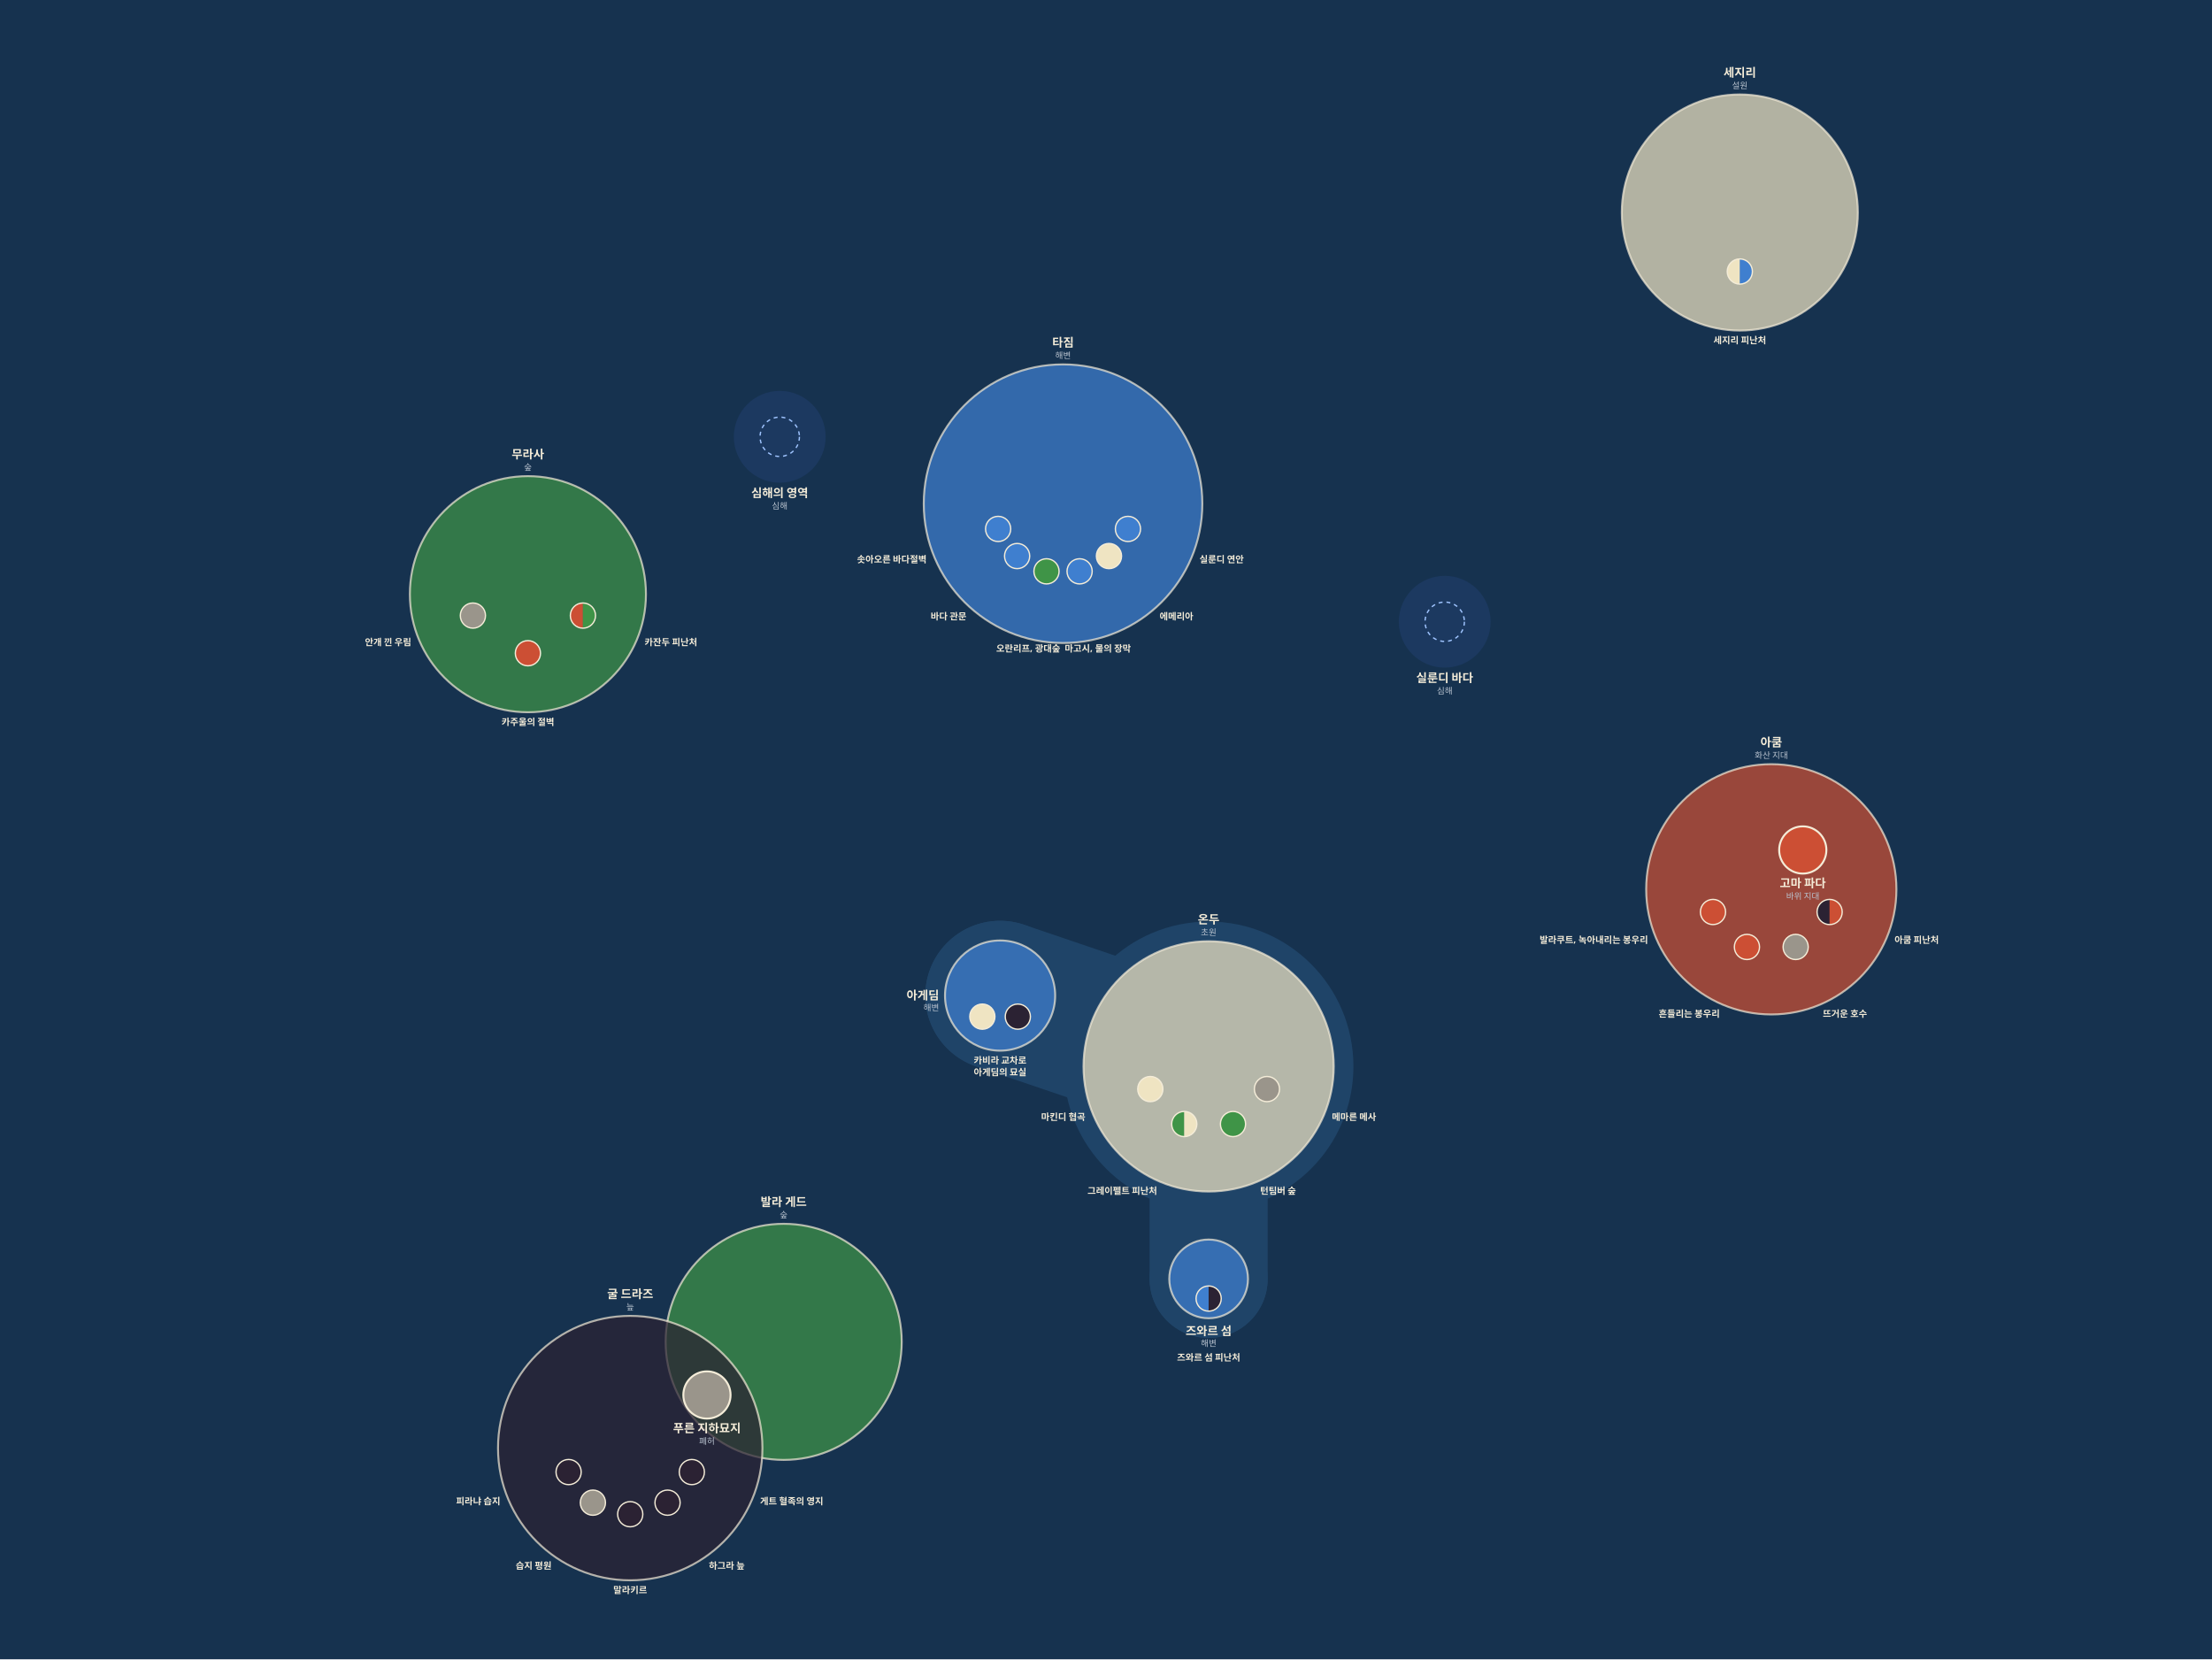
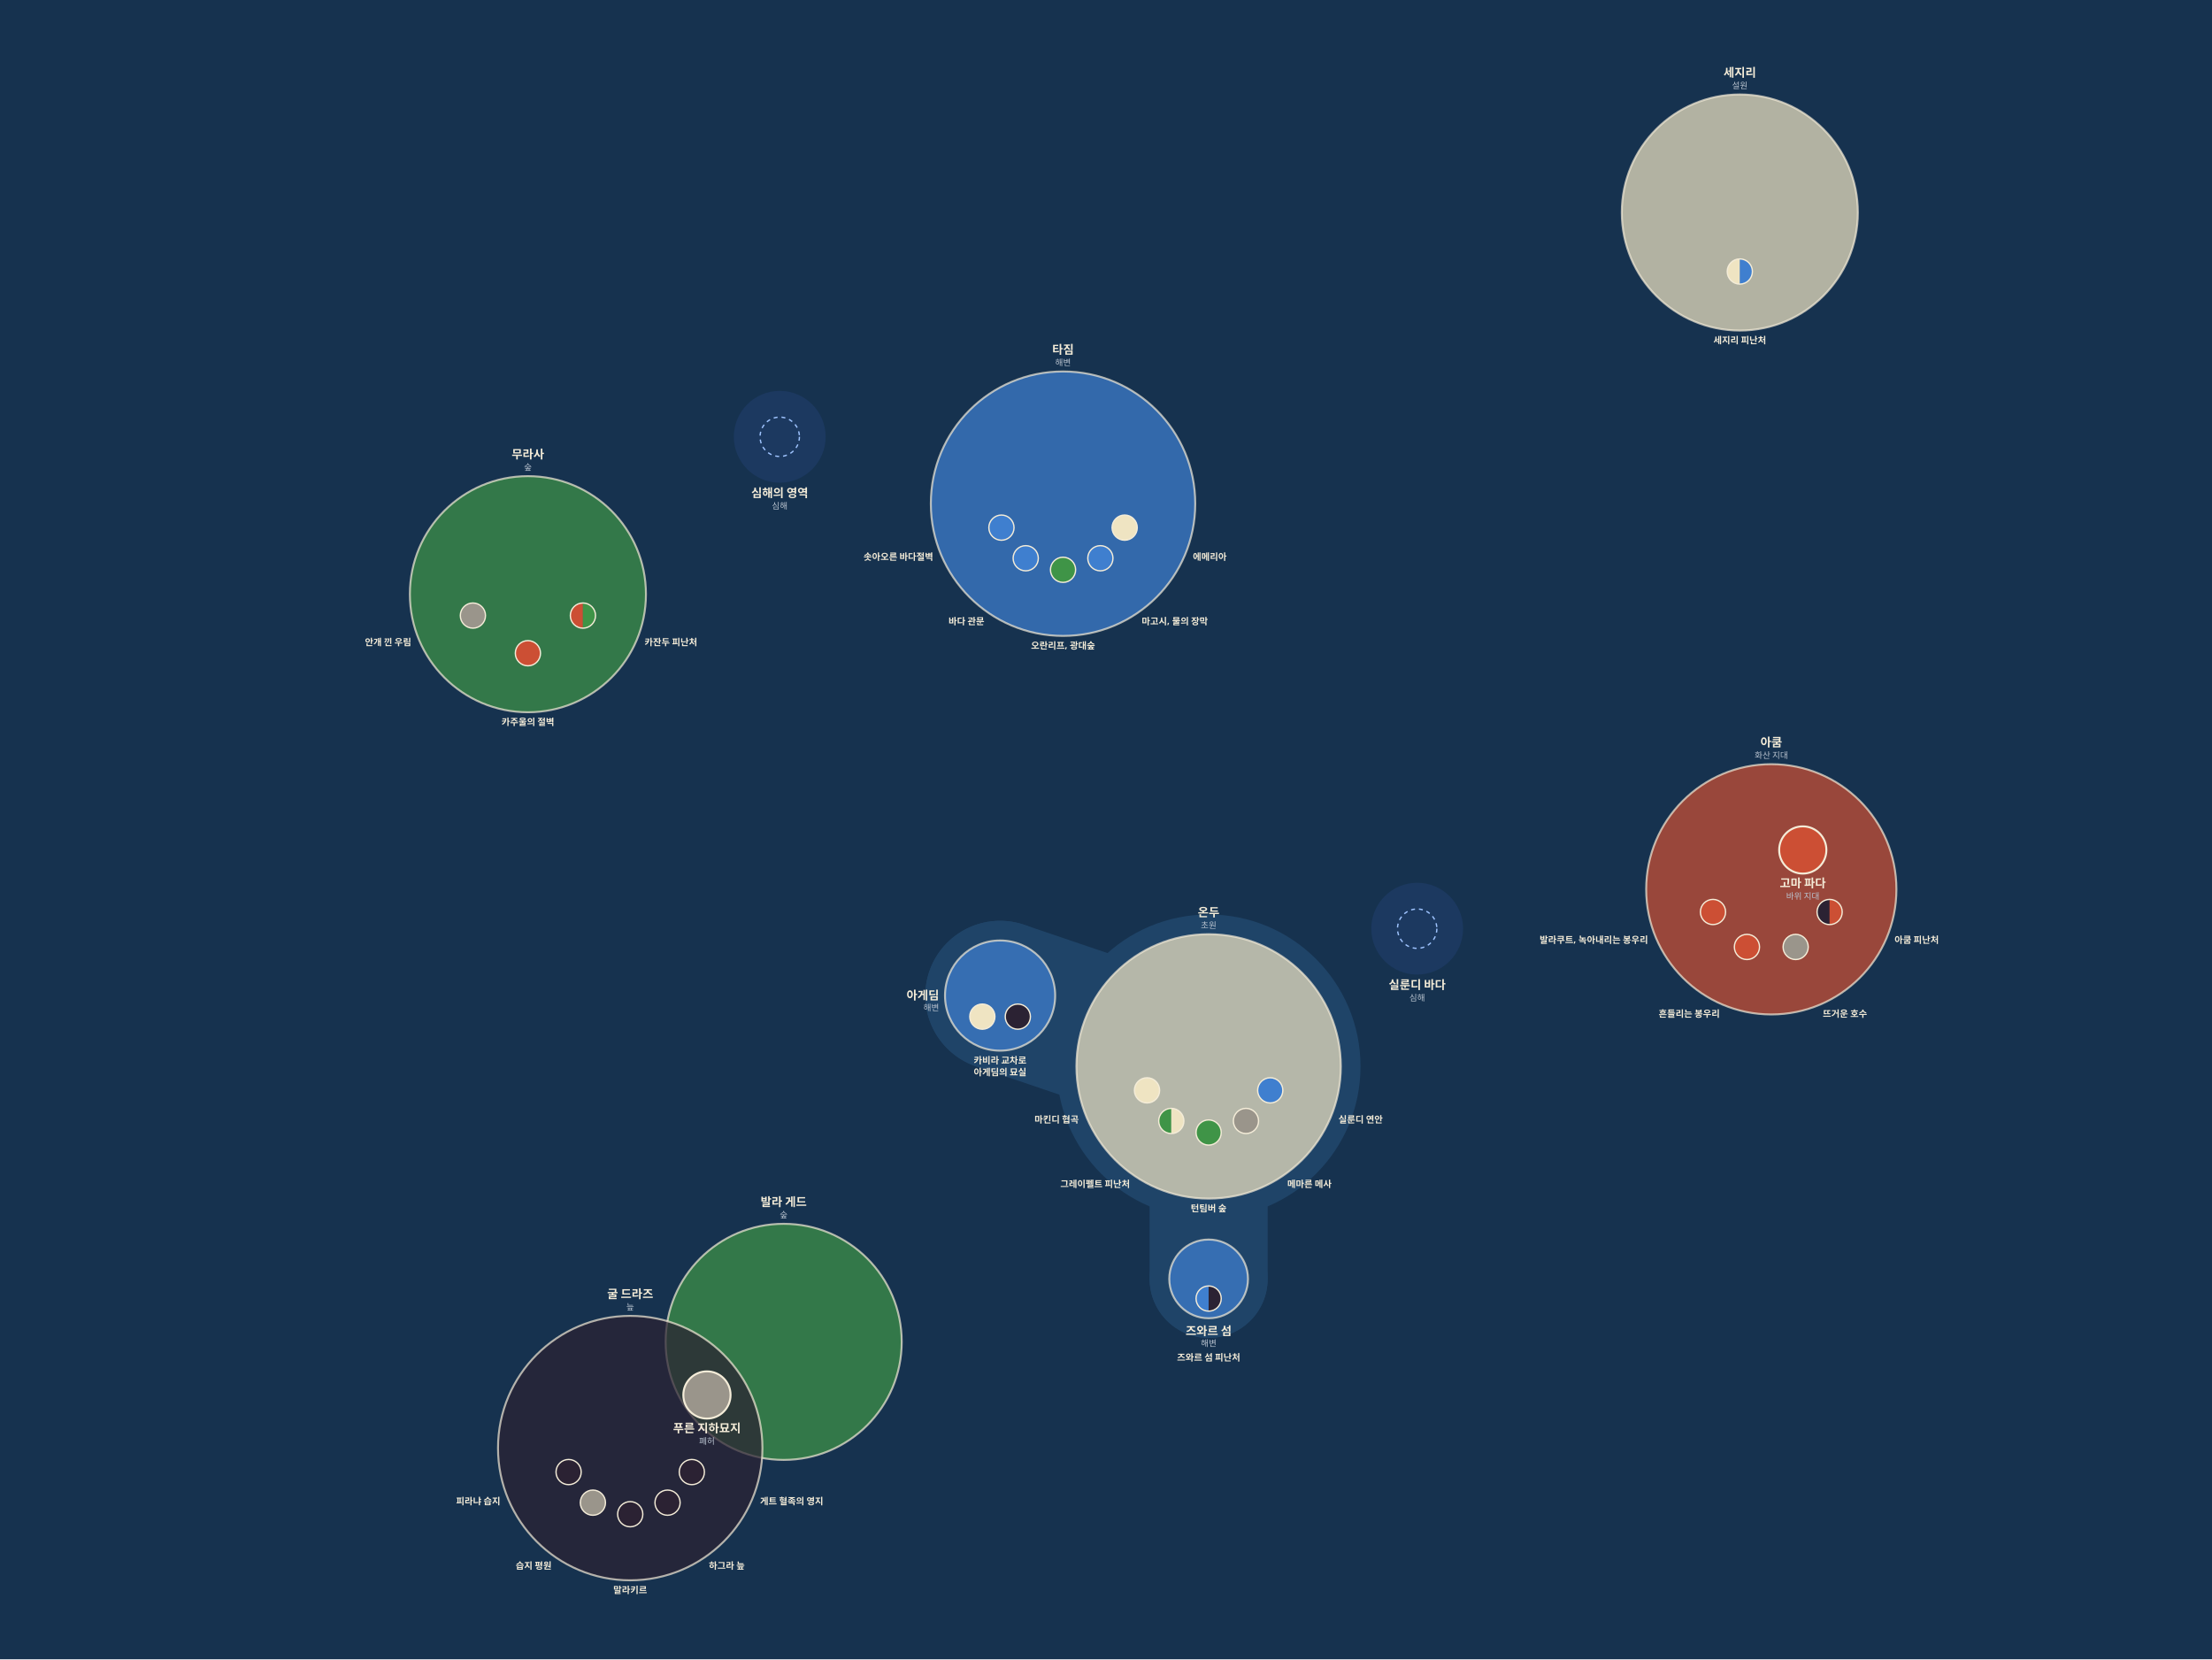
<svg xmlns="http://www.w3.org/2000/svg" viewBox="227 84 3373 2530" width="3373" height="2530">
  <style>
    .name { font: 600 18px sans-serif; fill: #f4ecd8; }
    .terrain { font: 13px sans-serif; fill: #b9c3cf; }
    .area { font: 600 14px sans-serif; fill: #f4ecd8; }
  </style>
  <rect x="227" y="84" width="3373" height="2530" fill="#16324f" />
  <line x1="2070" y1="1710" x2="1752" y2="1602" stroke="#1f4468" stroke-width="228" stroke-linecap="round" />
  <line x1="2070" y1="1710" x2="2070" y2="2034" stroke="#1f4468" stroke-width="180" stroke-linecap="round" />
-   <circle cx="2070" cy="1710" r="220.8" fill="#1f4468" />
+   <circle cx="2070" cy="1710" r="231.6" fill="#1f4468" />
  <circle cx="1752" cy="1602" r="114" fill="#1f4468" />
  <circle cx="2070" cy="2034" r="90" fill="#1f4468" />
  <circle cx="1752" cy="1602" r="84" fill="#3f7fcf" fill-opacity="0.72" stroke="#f4ecd8" stroke-opacity="0.7" stroke-width="3" />
  <circle cx="2928" cy="1440" r="190.8" fill="#cc4f34" fill-opacity="0.72" stroke="#f4ecd8" stroke-opacity="0.7" stroke-width="3" />
  <circle cx="1422" cy="2130" r="180" fill="#3f9447" fill-opacity="0.72" stroke="#f4ecd8" stroke-opacity="0.7" stroke-width="3" />
  <circle cx="1188" cy="2292" r="201.6" fill="#2b2233" fill-opacity="0.72" stroke="#f4ecd8" stroke-opacity="0.7" stroke-width="3" />
  <circle cx="2070" cy="2034" r="60" fill="#3f7fcf" fill-opacity="0.72" stroke="#f4ecd8" stroke-opacity="0.7" stroke-width="3" />
  <circle cx="1032" cy="990" r="180" fill="#3f9447" fill-opacity="0.72" stroke="#f4ecd8" stroke-opacity="0.7" stroke-width="3" />
-   <circle cx="2070" cy="1710" r="190.8" fill="#efe4c2" fill-opacity="0.72" stroke="#f4ecd8" stroke-opacity="0.7" stroke-width="3" />
+   <circle cx="2070" cy="1710" r="201.6" fill="#efe4c2" fill-opacity="0.72" stroke="#f4ecd8" stroke-opacity="0.7" stroke-width="3" />
  <circle cx="2880" cy="408" r="180" fill="#efe4c2" fill-opacity="0.72" stroke="#f4ecd8" stroke-opacity="0.7" stroke-width="3" />
-   <circle cx="1848" cy="852" r="212.4" fill="#3f7fcf" fill-opacity="0.72" stroke="#f4ecd8" stroke-opacity="0.7" stroke-width="3" />
+   <circle cx="1848" cy="852" r="201.6" fill="#3f7fcf" fill-opacity="0.72" stroke="#f4ecd8" stroke-opacity="0.7" stroke-width="3" />
  <g>
    <circle cx="1779.057" cy="1634.123" r="19.2" fill="#2b2233" stroke="#f4ecd8" stroke-width="2" />
    <text x="1752" y="1723.8" text-anchor="middle" class="area">아게딤의 묘실</text>
  </g>
  <g>
    <path d="M3016.917 1455.369A19.2 19.2 0 0 0 3016.917 1493.769Z" fill="#2b2233" />
    <path d="M3016.917 1455.369A19.2 19.2 0 0 1 3016.917 1493.769Z" fill="#cc4f34" />
    <circle cx="3016.917" cy="1474.569" r="19.2" fill="none" stroke="#f4ecd8" stroke-width="2" />
    <text x="3115.899" y="1522.051" text-anchor="start" class="area">아쿰 피난처</text>
  </g>
  <g>
-     <circle cx="2158.917" cy="1744.569" r="19.2" fill="#9a958b" stroke="#f4ecd8" stroke-width="2" />
-     <text x="2257.899" y="1792.051" text-anchor="start" class="area">메마른 메사</text>
+     <circle cx="2126.916" cy="1793.194" r="19.2" fill="#9a958b" stroke="#f4ecd8" stroke-width="2" />
+     <text x="2189.93" y="1894.301" text-anchor="start" class="area">메마른 메사</text>
  </g>
  <g>
-     <circle cx="1918.027" cy="931.842" r="19.2" fill="#efe4c2" stroke="#f4ecd8" stroke-width="2" />
-     <text x="1995.175" y="1028.803" text-anchor="start" class="area">에메리아</text>
+     <circle cx="1941.95" cy="888.526" r="19.2" fill="#efe4c2" stroke="#f4ecd8" stroke-width="2" />
+     <text x="2045.965" y="937.965" text-anchor="start" class="area">에메리아</text>
  </g>
  <g>
    <circle cx="1281.95" cy="2328.526" r="19.2" fill="#2b2233" stroke="#f4ecd8" stroke-width="2" />
    <text x="1385.965" y="2377.965" text-anchor="start" class="area">게트 혈족의 영지</text>
  </g>
  <g>
-     <path d="M2032.849 1778.669A19.2 19.2 0 0 0 2032.849 1817.069Z" fill="#3f9447" />
-     <path d="M2032.849 1778.669A19.2 19.2 0 0 1 2032.849 1817.069Z" fill="#efe4c2" />
-     <circle cx="2032.849" cy="1797.869" r="19.2" fill="none" stroke="#f4ecd8" stroke-width="2" />
-     <text x="1991.493" y="1904.686" text-anchor="end" class="area">그레이펠트 피난처</text>
+     <path d="M2013.084 1773.994A19.2 19.2 0 0 0 2013.084 1812.394Z" fill="#3f9447" />
+     <path d="M2013.084 1773.994A19.2 19.2 0 0 1 2013.084 1812.394Z" fill="#efe4c2" />
+     <circle cx="2013.084" cy="1793.194" r="19.2" fill="none" stroke="#f4ecd8" stroke-width="2" />
+     <text x="1950.07" y="1894.301" text-anchor="end" class="area">그레이펠트 피난처</text>
  </g>
  <g>
    <circle cx="1244.916" cy="2375.194" r="19.2" fill="#2b2233" stroke="#f4ecd8" stroke-width="2" />
    <text x="1307.93" y="2476.301" text-anchor="start" class="area">하그라 늪</text>
  </g>
  <g>
    <path d="M2070 2044.8A19.2 19.2 0 0 0 2070 2083.2Z" fill="#3f7fcf" />
    <path d="M2070 2044.8A19.2 19.2 0 0 1 2070 2083.2Z" fill="#2b2233" />
    <circle cx="2070" cy="2064" r="19.2" fill="none" stroke="#f4ecd8" stroke-width="2" />
    <text x="2070" y="2158.8" text-anchor="middle" class="area">즈와르 섬 피난처</text>
  </g>
  <g>
    <circle cx="1724.943" cy="1634.123" r="19.2" fill="#efe4c2" stroke="#f4ecd8" stroke-width="2" />
    <text x="1752" y="1705.8" text-anchor="middle" class="area">카비라 교차로</text>
  </g>
  <g>
    <path d="M1115.884 1003.412A19.2 19.2 0 0 0 1115.884 1041.812Z" fill="#cc4f34" />
    <path d="M1115.884 1003.412A19.2 19.2 0 0 1 1115.884 1041.812Z" fill="#3f9447" />
    <circle cx="1115.884" cy="1022.612" r="19.2" fill="none" stroke="#f4ecd8" stroke-width="2" />
    <text x="1209.833" y="1068.138" text-anchor="start" class="area">카잔두 피난처</text>
  </g>
  <g>
    <circle cx="1032" cy="1080" r="19.2" fill="#cc4f34" stroke="#f4ecd8" stroke-width="2" />
    <text x="1032" y="1189.8" text-anchor="middle" class="area">카주울의 절벽</text>
  </g>
  <g>
-     <circle cx="1873.244" cy="955.156" r="19.2" fill="#3f7fcf" stroke="#f4ecd8" stroke-width="2" />
-     <text x="1901.055" y="1077.803" text-anchor="middle" class="area">마고시, 물의 장막</text>
+     <circle cx="1904.916" cy="935.194" r="19.2" fill="#3f7fcf" stroke="#f4ecd8" stroke-width="2" />
+     <text x="1967.93" y="1036.301" text-anchor="start" class="area">마고시, 물의 장막</text>
  </g>
  <g>
-     <circle cx="1981.083" cy="1744.569" r="19.2" fill="#efe4c2" stroke="#f4ecd8" stroke-width="2" />
-     <text x="1882.101" y="1792.051" text-anchor="end" class="area">마킨디 협곡</text>
+     <circle cx="1976.05" cy="1746.526" r="19.2" fill="#efe4c2" stroke="#f4ecd8" stroke-width="2" />
+     <text x="1872.035" y="1795.965" text-anchor="end" class="area">마킨디 협곡</text>
  </g>
  <g>
    <circle cx="1188" cy="2392.8" r="19.2" fill="#2b2233" stroke="#f4ecd8" stroke-width="2" />
    <text x="1188" y="2513.4" text-anchor="middle" class="area">말라키르</text>
  </g>
  <g>
    <circle cx="1131.084" cy="2375.194" r="19.2" fill="#9a958b" stroke="#f4ecd8" stroke-width="2" />
    <text x="1068.07" y="2476.301" text-anchor="end" class="area">습지 평원</text>
  </g>
  <g>
    <circle cx="948.116" cy="1022.612" r="19.2" fill="#9a958b" stroke="#f4ecd8" stroke-width="2" />
    <text x="854.167" y="1068.138" text-anchor="end" class="area">안개 낀 우림</text>
  </g>
  <g>
-     <circle cx="1822.756" cy="955.156" r="19.2" fill="#3f9447" stroke="#f4ecd8" stroke-width="2" />
-     <text x="1794.945" y="1077.803" text-anchor="middle" class="area">오란리프, 광대숲</text>
+     <circle cx="1848" cy="952.8" r="19.2" fill="#3f9447" stroke="#f4ecd8" stroke-width="2" />
+     <text x="1848" y="1073.4" text-anchor="middle" class="area">오란리프, 광대숲</text>
  </g>
  <g>
    <circle cx="1094.05" cy="2328.526" r="19.2" fill="#2b2233" stroke="#f4ecd8" stroke-width="2" />
    <text x="990.035" y="2377.965" text-anchor="end" class="area">피라냐 습지</text>
  </g>
  <g>
    <circle cx="2965.151" cy="1527.869" r="19.2" fill="#9a958b" stroke="#f4ecd8" stroke-width="2" />
    <text x="3006.507" y="1634.686" text-anchor="start" class="area">뜨거운 호수</text>
  </g>
  <g>
-     <circle cx="1777.973" cy="931.842" r="19.2" fill="#3f7fcf" stroke="#f4ecd8" stroke-width="2" />
-     <text x="1700.825" y="1028.803" text-anchor="end" class="area">바다 관문</text>
+     <circle cx="1791.084" cy="935.194" r="19.2" fill="#3f7fcf" stroke="#f4ecd8" stroke-width="2" />
+     <text x="1728.07" y="1036.301" text-anchor="end" class="area">바다 관문</text>
  </g>
  <g>
    <path d="M2880 478.8A19.2 19.2 0 0 0 2880 517.2Z" fill="#efe4c2" />
    <path d="M2880 478.8A19.2 19.2 0 0 1 2880 517.2Z" fill="#3f7fcf" />
    <circle cx="2880" cy="498" r="19.2" fill="none" stroke="#f4ecd8" stroke-width="2" />
    <text x="2880" y="607.8" text-anchor="middle" class="area">세지리 피난처</text>
  </g>
  <g>
-     <circle cx="1946.983" cy="890.482" r="19.2" fill="#3f7fcf" stroke="#f4ecd8" stroke-width="2" />
-     <text x="2056.031" y="941.878" text-anchor="start" class="area">실룬디 연안</text>
+     <circle cx="2163.95" cy="1746.526" r="19.2" fill="#3f7fcf" stroke="#f4ecd8" stroke-width="2" />
+     <text x="2267.965" y="1795.965" text-anchor="start" class="area">실룬디 연안</text>
  </g>
  <g>
-     <circle cx="1749.017" cy="890.482" r="19.2" fill="#3f7fcf" stroke="#f4ecd8" stroke-width="2" />
-     <text x="1639.969" y="941.878" text-anchor="end" class="area">솟아오른 바다절벽</text>
+     <circle cx="1754.05" cy="888.526" r="19.2" fill="#3f7fcf" stroke="#f4ecd8" stroke-width="2" />
+     <text x="1650.035" y="937.965" text-anchor="end" class="area">솟아오른 바다절벽</text>
  </g>
  <g>
    <circle cx="2890.849" cy="1527.869" r="19.2" fill="#cc4f34" stroke="#f4ecd8" stroke-width="2" />
    <text x="2849.493" y="1634.686" text-anchor="end" class="area">흔들리는 봉우리</text>
  </g>
  <g>
-     <circle cx="2107.151" cy="1797.869" r="19.2" fill="#3f9447" stroke="#f4ecd8" stroke-width="2" />
-     <text x="2148.507" y="1904.686" text-anchor="start" class="area">턴팀버 숲</text>
+     <circle cx="2070" cy="1810.8" r="19.2" fill="#3f9447" stroke="#f4ecd8" stroke-width="2" />
+     <text x="2070" y="1931.4" text-anchor="middle" class="area">턴팀버 숲</text>
  </g>
  <g>
    <circle cx="2839.083" cy="1474.569" r="19.2" fill="#cc4f34" stroke="#f4ecd8" stroke-width="2" />
    <text x="2740.101" y="1522.051" text-anchor="end" class="area">발라쿠트, 녹아내리는 봉우리</text>
  </g>
  <g>
    <text x="1659" y="1608" text-anchor="end" class="name">아게딤</text>
    <text x="1659" y="1625" text-anchor="end" class="terrain">해변</text>
  </g>
  <g>
    <text x="2928" y="1222.2" text-anchor="middle" class="name">아쿰</text>
    <text x="2928" y="1240.2" text-anchor="middle" class="terrain">화산 지대</text>
  </g>
  <g>
    <text x="1422" y="1923" text-anchor="middle" class="name">발라 게드</text>
    <text x="1422" y="1941" text-anchor="middle" class="terrain">숲</text>
  </g>
  <g>
    <circle cx="1416" cy="750" r="70" fill="#1d3b66" opacity="0.75" />
    <circle cx="1416" cy="750" r="30" fill="none" stroke="#9fc4ff" stroke-width="2" stroke-dasharray="6 6" />
    <text x="1416" y="842" text-anchor="middle" class="name">심해의 영역</text>
    <text x="1416" y="860" text-anchor="middle" class="terrain">심해</text>
  </g>
  <g>
    <circle cx="2976" cy="1380" r="36" fill="#cc4f34" stroke="#f4ecd8" stroke-width="3" />
    <text x="2976" y="1437" text-anchor="middle" class="name">고마 파다</text>
    <text x="2976" y="1455" text-anchor="middle" class="terrain">바위 지대</text>
  </g>
  <g>
    <text x="1188" y="2063.4" text-anchor="middle" class="name">굴 드라즈</text>
    <text x="1188" y="2081.4" text-anchor="middle" class="terrain">늪</text>
  </g>
  <g>
    <text x="2070" y="2119.8" text-anchor="middle" class="name">즈와르 섬</text>
    <text x="2070" y="2136.8" text-anchor="middle" class="terrain">해변</text>
  </g>
  <g>
    <text x="1032" y="783" text-anchor="middle" class="name">무라사</text>
    <text x="1032" y="801" text-anchor="middle" class="terrain">숲</text>
  </g>
  <g>
-     <text x="2070" y="1492.2" text-anchor="middle" class="name">온두</text>
-     <text x="2070" y="1510.2" text-anchor="middle" class="terrain">초원</text>
+     <text x="2070" y="1481.4" text-anchor="middle" class="name">온두</text>
+     <text x="2070" y="1499.4" text-anchor="middle" class="terrain">초원</text>
  </g>
  <g>
    <text x="2880" y="201" text-anchor="middle" class="name">세지리</text>
    <text x="2880" y="219" text-anchor="middle" class="terrain">설원</text>
  </g>
  <g>
-     <circle cx="2430" cy="1032" r="70" fill="#1d3b66" opacity="0.75" />
-     <circle cx="2430" cy="1032" r="30" fill="none" stroke="#9fc4ff" stroke-width="2" stroke-dasharray="6 6" />
-     <text x="2430" y="1124" text-anchor="middle" class="name">실룬디 바다</text>
-     <text x="2430" y="1142" text-anchor="middle" class="terrain">심해</text>
+     <circle cx="2388" cy="1500" r="70" fill="#1d3b66" opacity="0.75" />
+     <circle cx="2388" cy="1500" r="30" fill="none" stroke="#9fc4ff" stroke-width="2" stroke-dasharray="6 6" />
+     <text x="2388" y="1592" text-anchor="middle" class="name">실룬디 바다</text>
+     <text x="2388" y="1610" text-anchor="middle" class="terrain">심해</text>
  </g>
  <g>
-     <text x="1848" y="612.6" text-anchor="middle" class="name">타짐</text>
-     <text x="1848" y="630.6" text-anchor="middle" class="terrain">해변</text>
+     <text x="1848" y="623.4" text-anchor="middle" class="name">타짐</text>
+     <text x="1848" y="641.4" text-anchor="middle" class="terrain">해변</text>
  </g>
  <g>
    <circle cx="1305" cy="2211" r="36" fill="#9a958b" stroke="#f4ecd8" stroke-width="3" />
    <text x="1305" y="2268" text-anchor="middle" class="name">푸른 지하묘지</text>
    <text x="1305" y="2286" text-anchor="middle" class="terrain">폐허</text>
  </g>
</svg>
